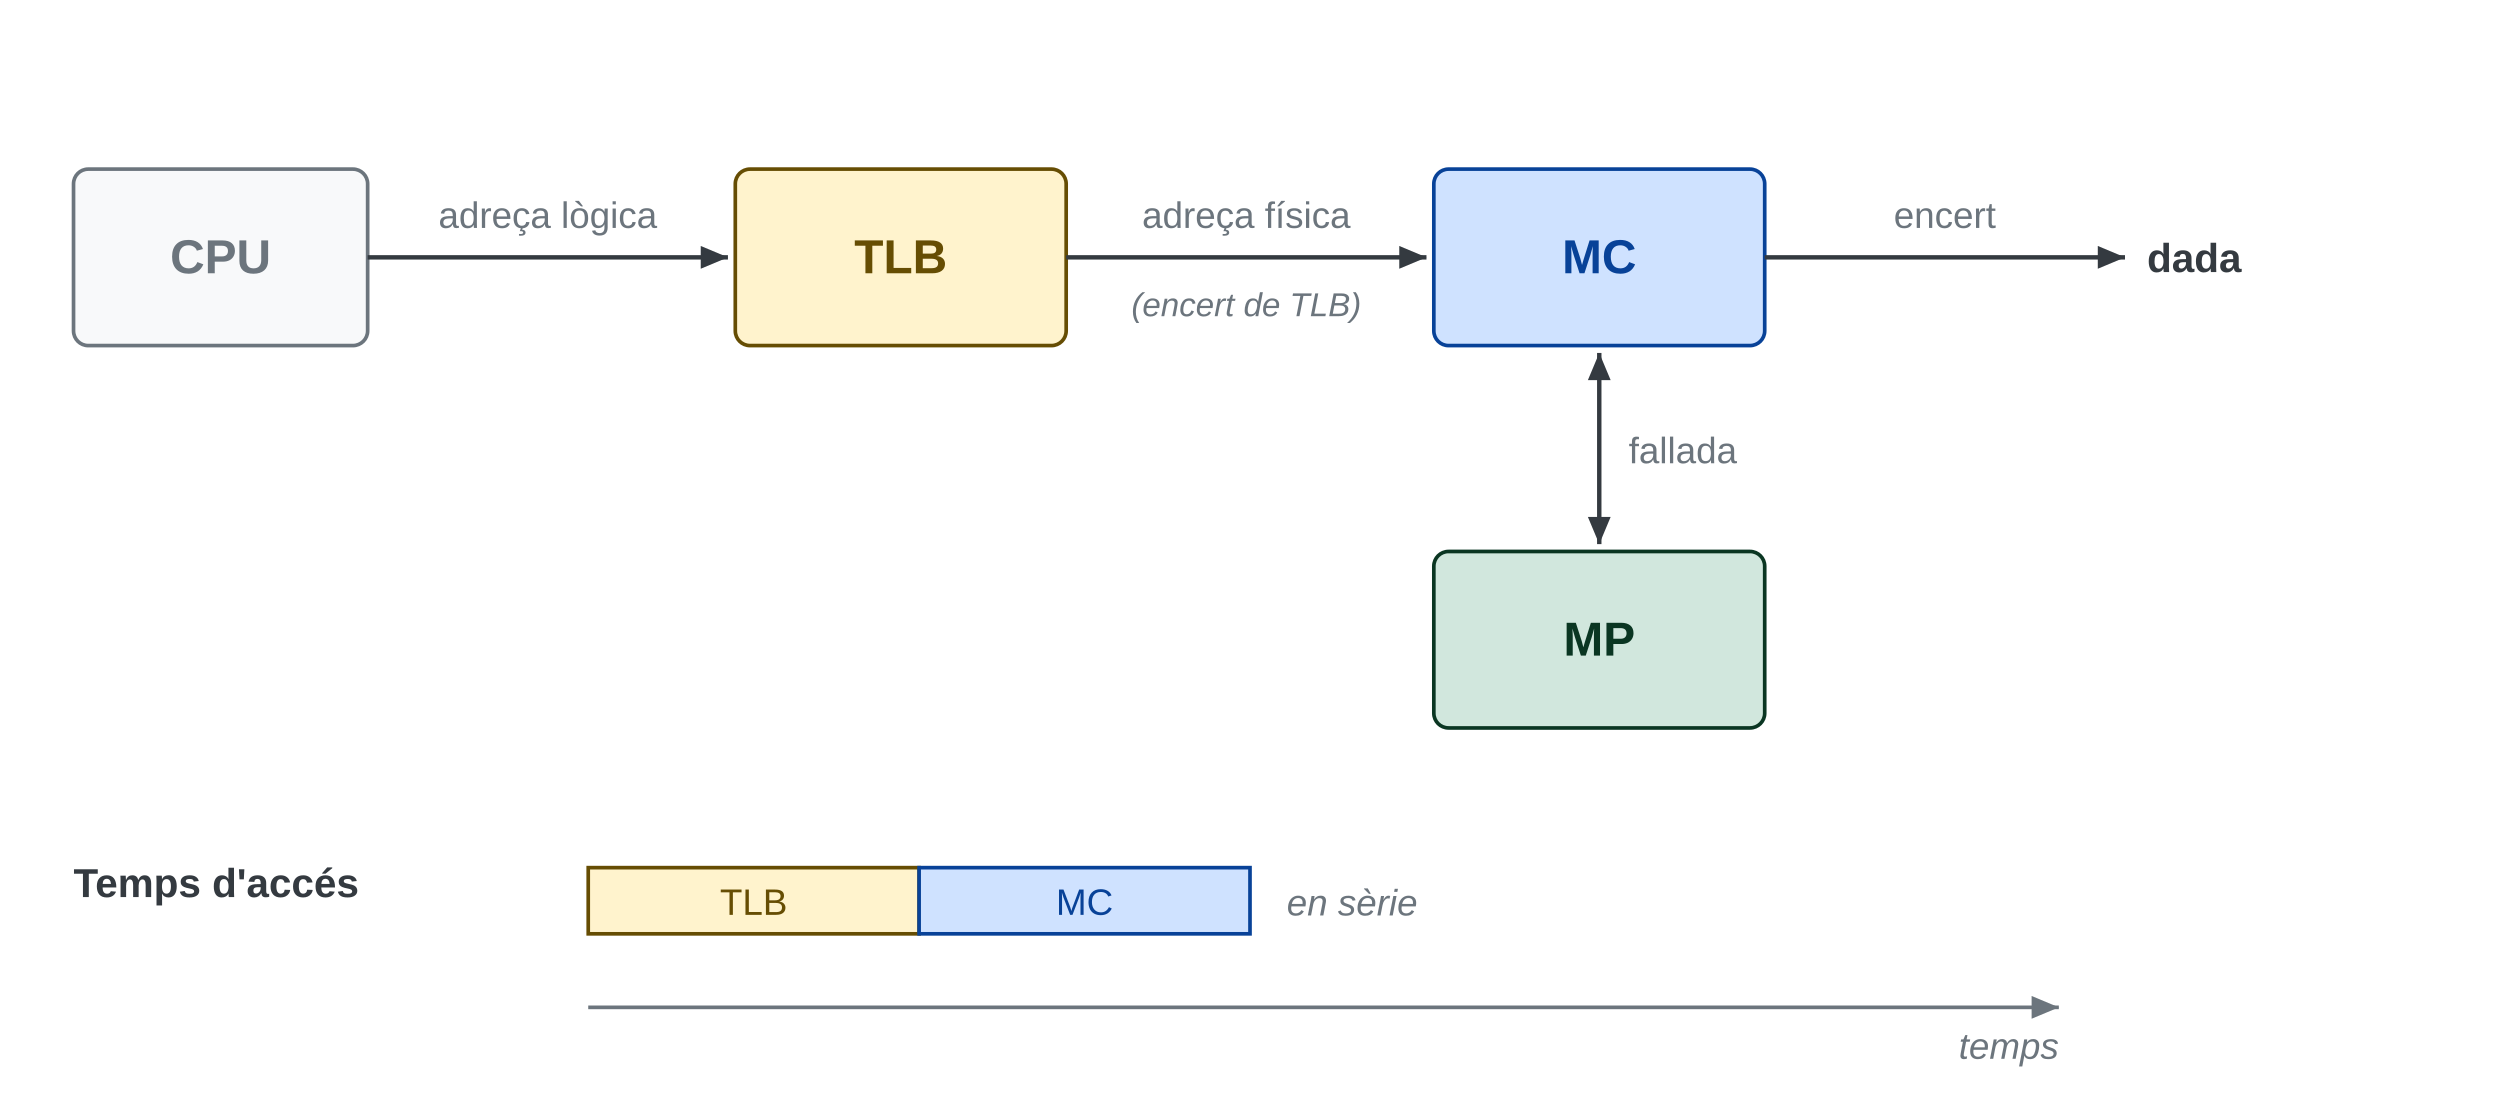
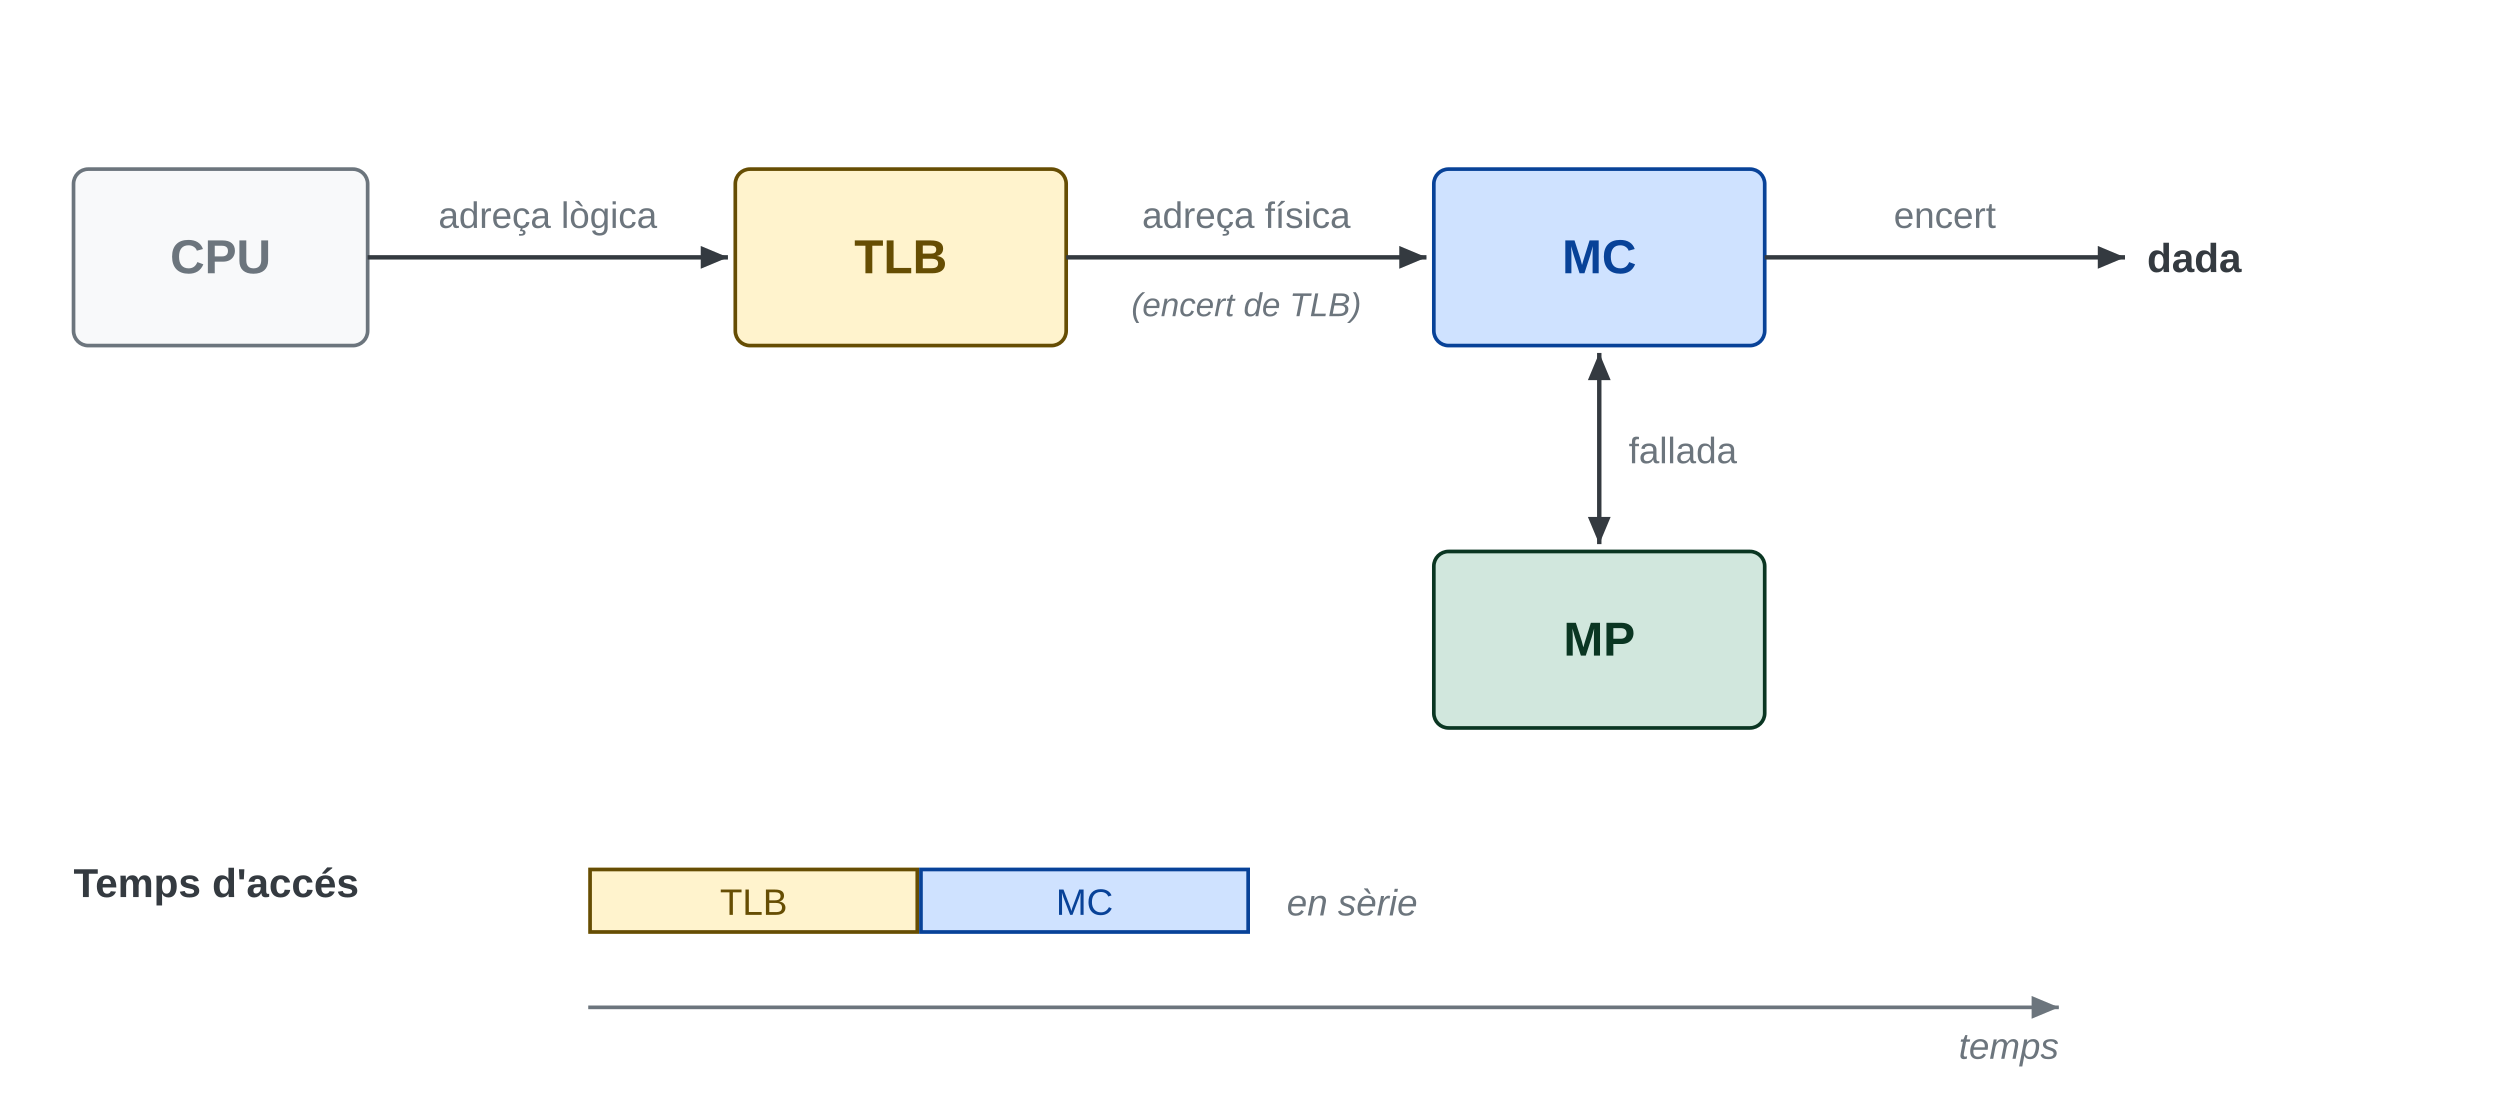
<svg xmlns="http://www.w3.org/2000/svg" width="100%" viewBox="0 0 680 300" role="img">
  <rect x="20" y="46" width="80" height="48" rx="4" fill="#f8f9fa" stroke="#6c757d" stroke-width="1" />
  <text x="60.0" y="74.333" font-family="'Liberation Sans', Arial, Helvetica, sans-serif" font-size="13" fill="#6c757d" text-anchor="middle" font-weight="bold">CPU</text>
  <rect x="200" y="46" width="90" height="48" rx="4" fill="#fff3cd" stroke="#664d03" stroke-width="1" />
  <text x="245.0" y="74.333" font-family="'Liberation Sans', Arial, Helvetica, sans-serif" font-size="13" fill="#664d03" text-anchor="middle" font-weight="bold">TLB</text>
  <rect x="390" y="46" width="90" height="48" rx="4" fill="#cfe2ff" stroke="#084298" stroke-width="1" />
  <text x="435.0" y="74.333" font-family="'Liberation Sans', Arial, Helvetica, sans-serif" font-size="13" fill="#084298" text-anchor="middle" font-weight="bold">MC</text>
  <rect x="390" y="150" width="90" height="48" rx="4" fill="#d1e7dd" stroke="#0a3622" stroke-width="1" />
  <text x="435.0" y="178.333" font-family="'Liberation Sans', Arial, Helvetica, sans-serif" font-size="13" fill="#0a3622" text-anchor="middle" font-weight="bold">MP</text>
  <line x1="100" y1="70" x2="198" y2="70" stroke="#343a40" stroke-width="1.2" />
  <polygon points="198,70 190.6,73.1 190.6,66.9" fill="#343a40" />
  <text x="149" y="62" font-family="'Liberation Sans', Arial, Helvetica, sans-serif" font-size="10" fill="#6c757d" text-anchor="middle">adreça lògica</text>
  <line x1="290" y1="70" x2="388" y2="70" stroke="#343a40" stroke-width="1.2" />
  <polygon points="388,70 380.6,73.1 380.6,66.9" fill="#343a40" />
  <text x="339" y="62" font-family="'Liberation Sans', Arial, Helvetica, sans-serif" font-size="10" fill="#6c757d" text-anchor="middle">adreça física</text>
  <text x="339" y="86" font-family="'Liberation Sans', Arial, Helvetica, sans-serif" font-size="9" fill="#6c757d" text-anchor="middle" font-style="italic">(encert de TLB)</text>
  <line x1="480" y1="70" x2="578" y2="70" stroke="#343a40" stroke-width="1.2" />
  <polygon points="578,70 570.6,73.1 570.6,66.9" fill="#343a40" />
  <text x="529" y="62" font-family="'Liberation Sans', Arial, Helvetica, sans-serif" font-size="10" fill="#6c757d" text-anchor="middle">encert</text>
  <text x="584" y="74" font-family="'Liberation Sans', Arial, Helvetica, sans-serif" font-size="11" fill="#343a40" text-anchor="start" font-weight="bold">dada</text>
  <line x1="435" y1="96" x2="435" y2="148" stroke="#343a40" stroke-width="1.2" />
  <polygon points="435,148 431.9,140.6 438.1,140.6" fill="#343a40" />
  <polygon points="435,96 438.1,103.4 431.9,103.4" fill="#343a40" />
  <text x="443" y="126" font-family="'Liberation Sans', Arial, Helvetica, sans-serif" font-size="10" fill="#6c757d" text-anchor="start">fallada</text>
  <text x="20" y="244" font-family="'Liberation Sans', Arial, Helvetica, sans-serif" font-size="11" fill="#343a40" text-anchor="start" font-weight="bold">Temps d'accés</text>
-   <rect x="160" y="236" width="90" height="18" fill="#fff3cd" stroke="#664d03" stroke-width="1" />
+   <rect x="160" y="236" width="90" height="18" fill="#fff3cd" />
+   <rect x="160.5" y="236.5" width="89" height="17" fill="none" stroke="#664d03" stroke-width="1" />
  <text x="205.0" y="248.833" font-family="'Liberation Sans', Arial, Helvetica, sans-serif" font-size="10" fill="#664d03" text-anchor="middle">TLB</text>
-   <rect x="250" y="236" width="90" height="18" fill="#cfe2ff" stroke="#084298" stroke-width="1" />
+   <rect x="250" y="236" width="90" height="18" fill="#cfe2ff" />
+   <rect x="250.5" y="236.5" width="89" height="17" fill="none" stroke="#084298" stroke-width="1" />
  <text x="295.0" y="248.833" font-family="'Liberation Sans', Arial, Helvetica, sans-serif" font-size="10" fill="#084298" text-anchor="middle">MC</text>
  <text x="350" y="249" font-family="'Liberation Sans', Arial, Helvetica, sans-serif" font-size="10" fill="#6c757d" text-anchor="start" font-style="italic">en sèrie</text>
  <line x1="160" y1="274" x2="560" y2="274" stroke="#6c757d" stroke-width="1" />
  <polygon points="560,274 552.6,277.1 552.6,270.9" fill="#6c757d" />
  <text x="560" y="288" font-family="'Liberation Sans', Arial, Helvetica, sans-serif" font-size="10" fill="#6c757d" text-anchor="end" font-style="italic">temps</text>
</svg>
